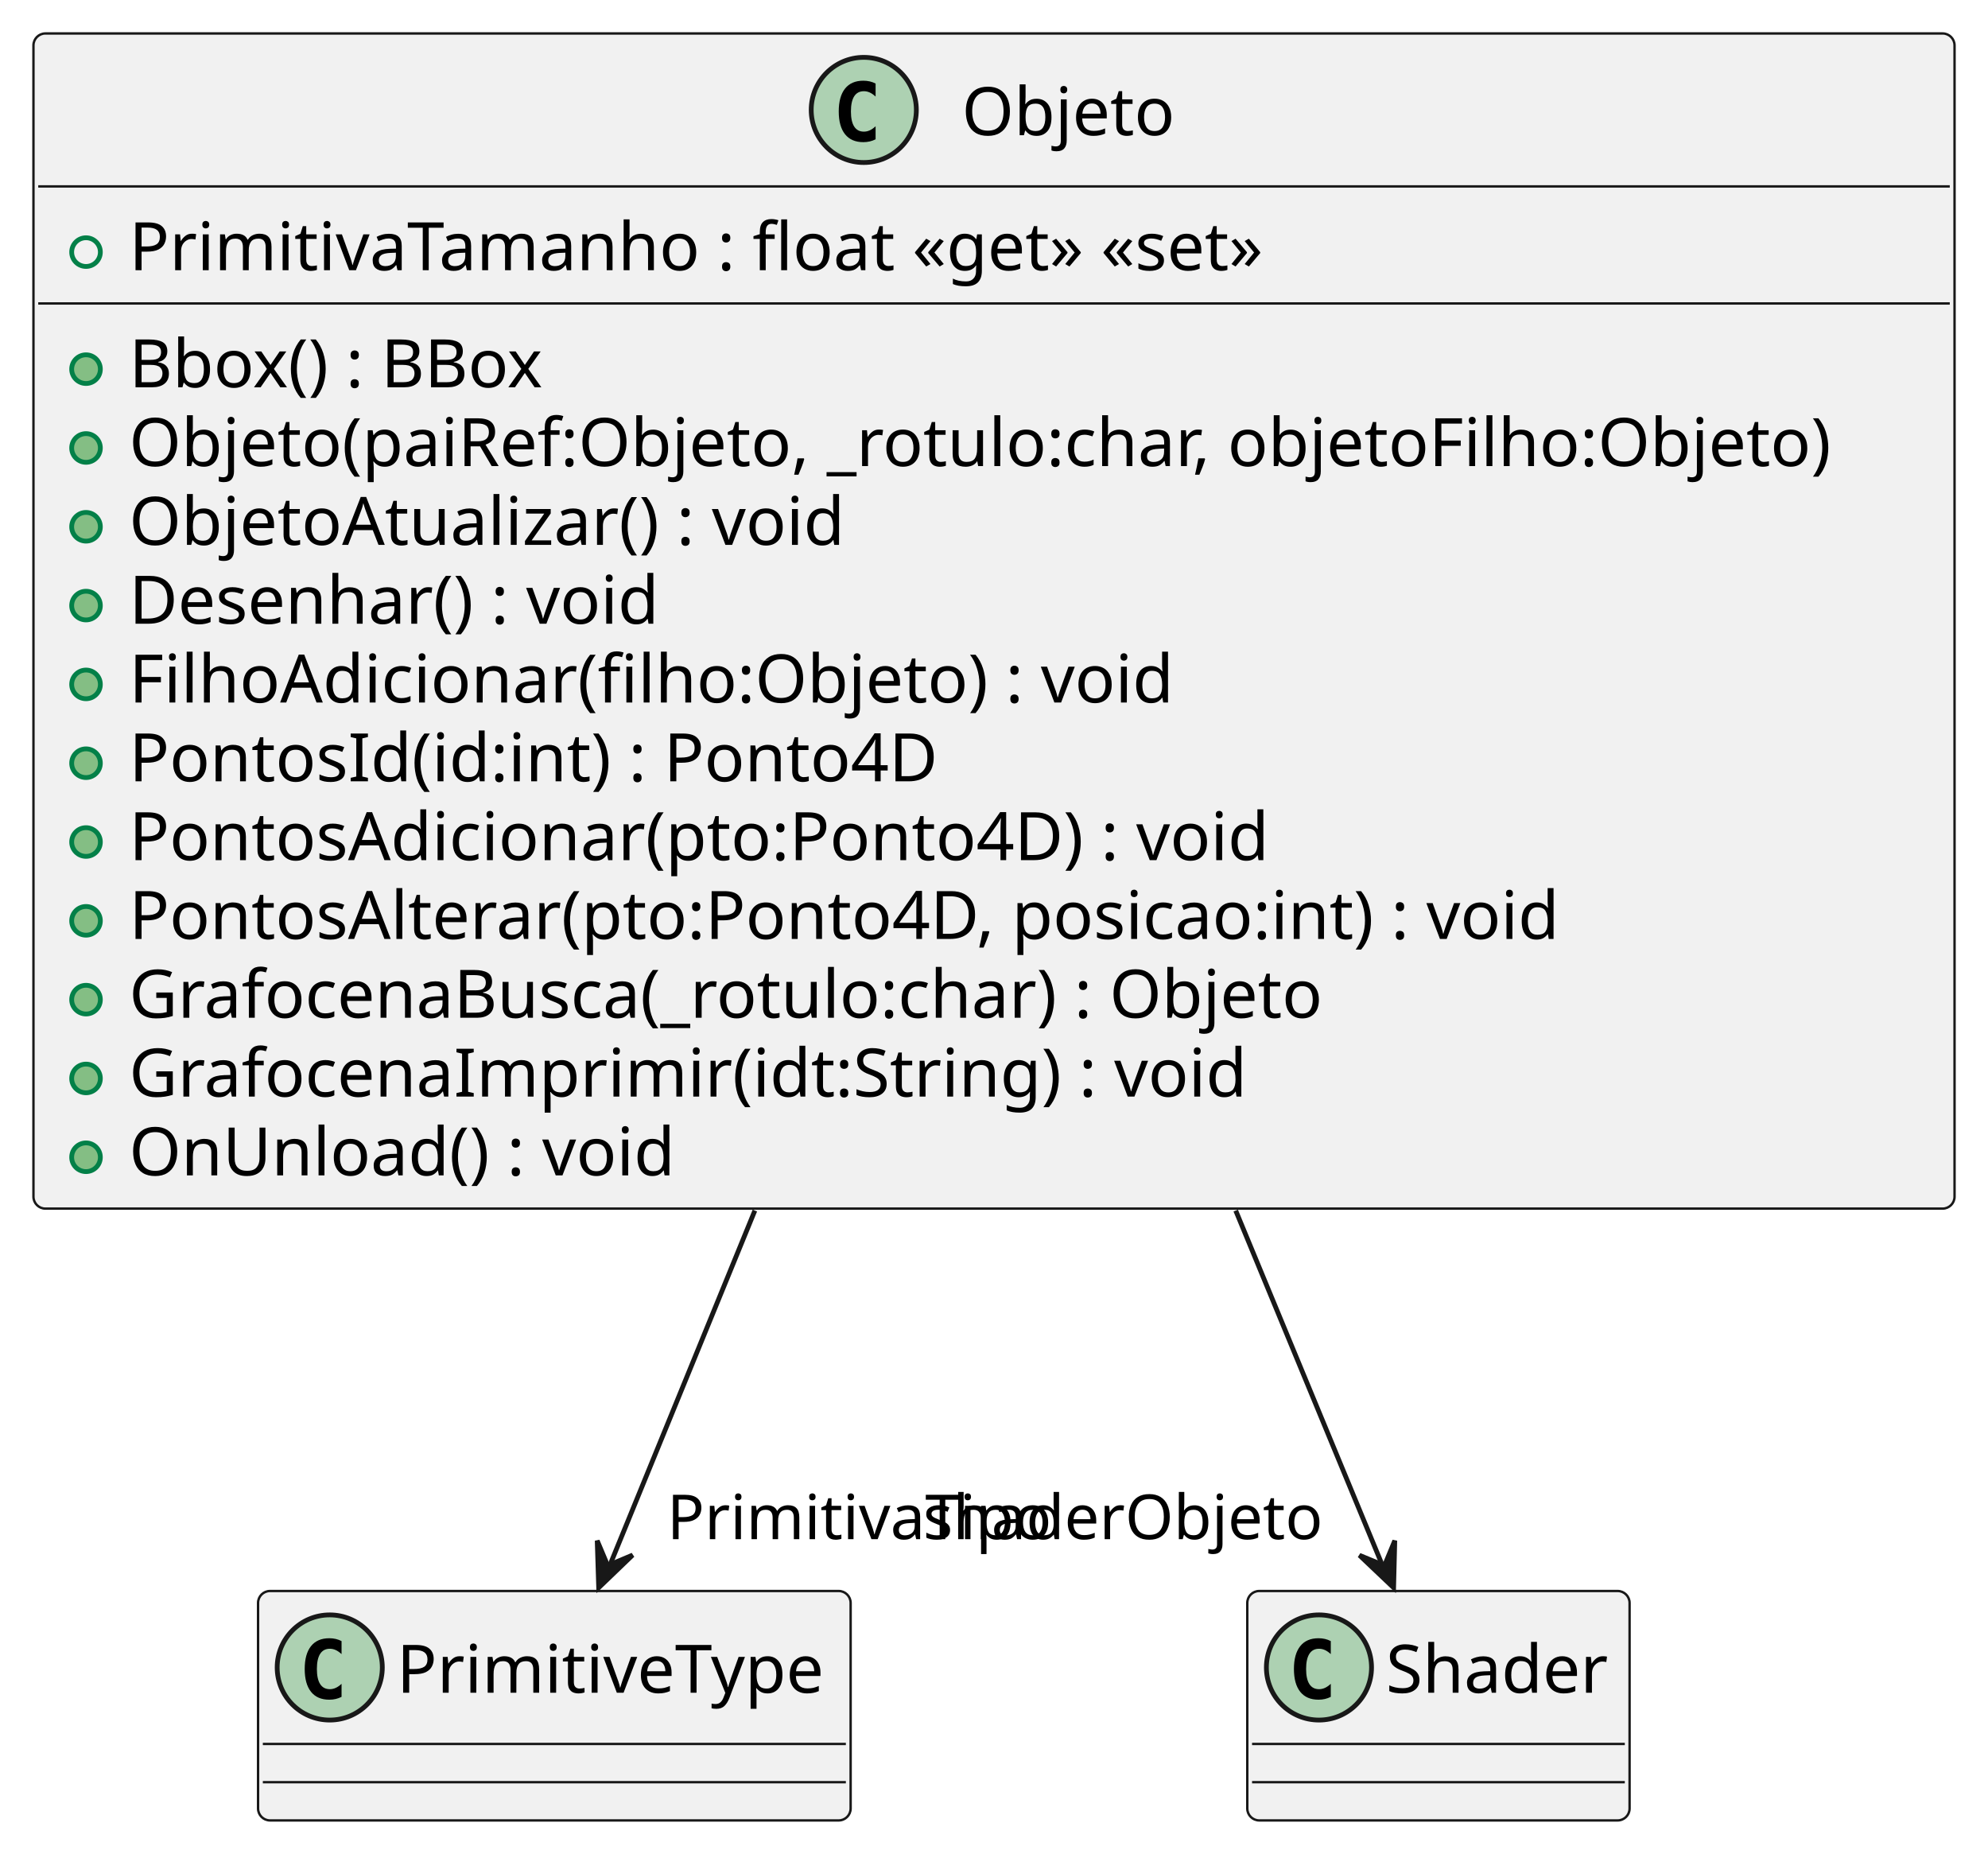
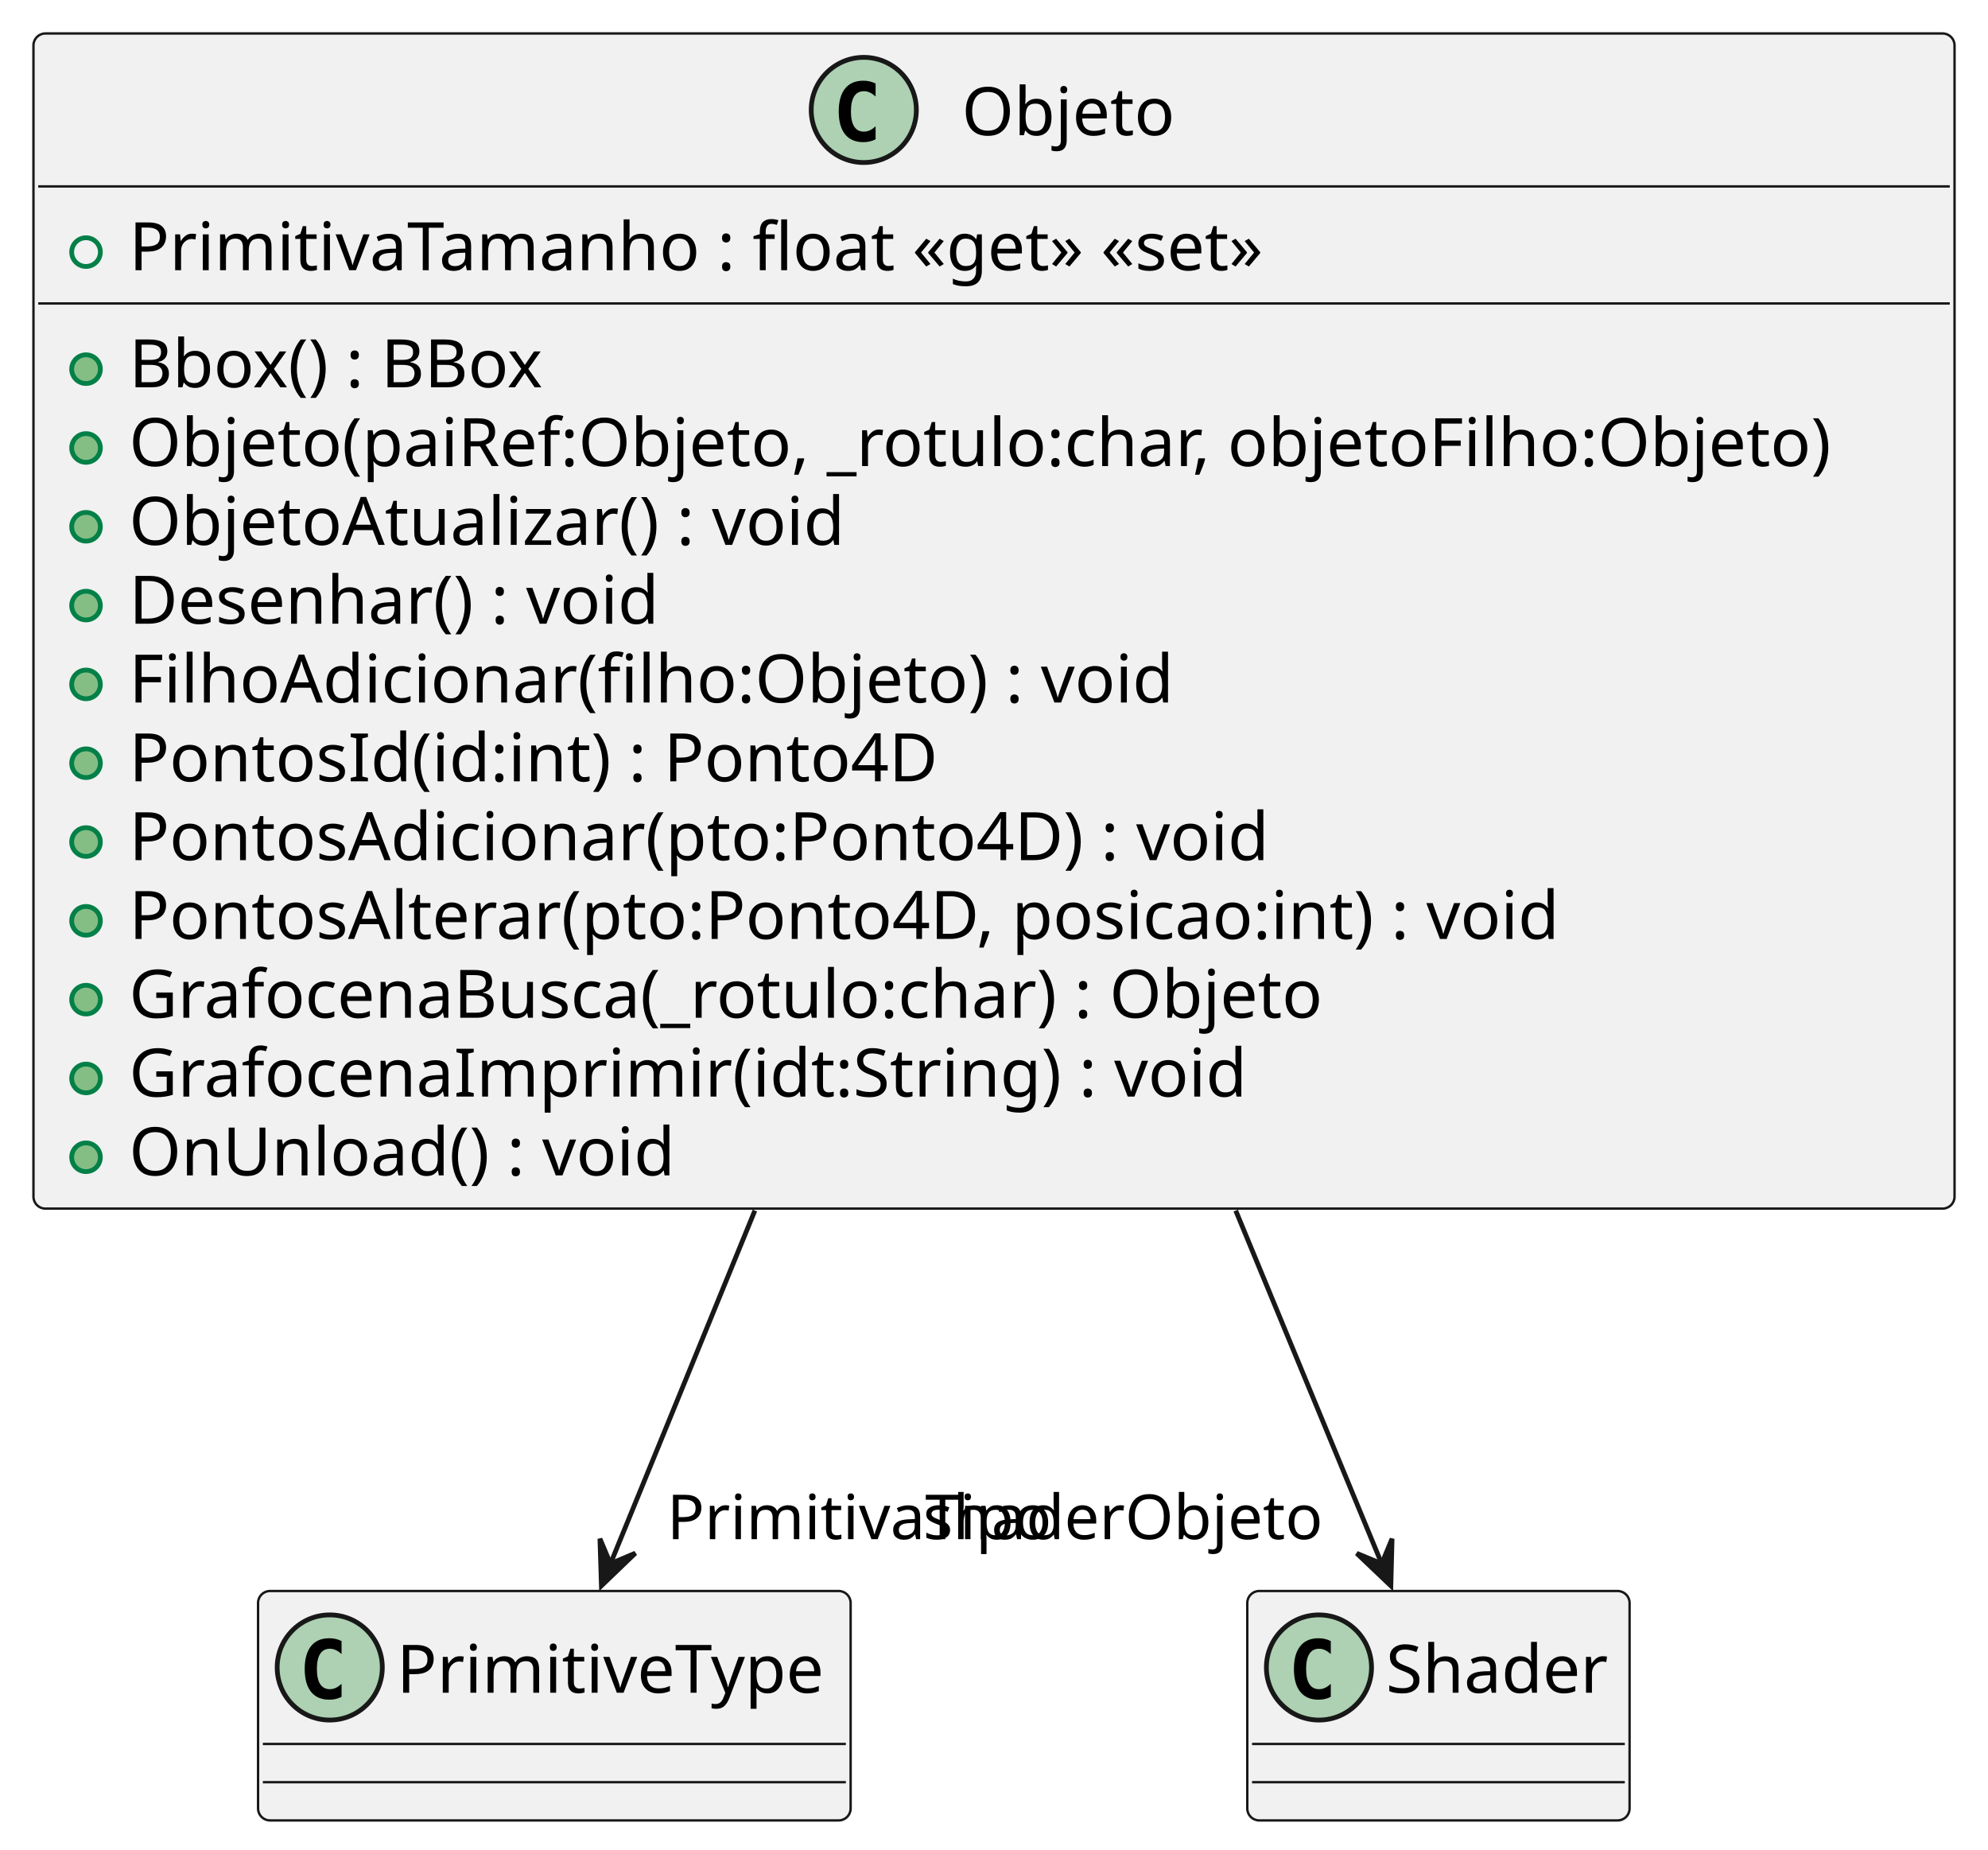
<svg xmlns="http://www.w3.org/2000/svg" contentStyleType="text/css" height="387px" preserveAspectRatio="none" style="width:416px;height:387px;background:#FFFFFF;" version="1.1" viewBox="0 0 416 387" width="416px" zoomAndPan="magnify">
  <defs />
  <g>
    <g id="elem_Objeto">
      <rect codeLine="1" fill="#F1F1F1" height="245.859" id="Objeto" rx="2.5" ry="2.5" style="stroke:#181818;stroke-width:0.5;" width="402" x="7" y="7" />
      <ellipse cx="180.75" cy="23" fill="#ADD1B2" rx="11" ry="11" style="stroke:#181818;stroke-width:1.0;" />
      <path d="M183.223,29.143 Q182.642,29.442 182.003,29.591 Q181.364,29.741 180.658,29.741 Q178.151,29.741 176.832,28.089 Q175.512,26.437 175.512,23.316 Q175.512,20.186 176.832,18.535 Q178.151,16.883 180.658,16.883 Q181.364,16.883 182.011,17.032 Q182.659,17.182 183.223,17.48 L183.223,20.203 Q182.592,19.622 181.999,19.352 Q181.405,19.082 180.774,19.082 Q179.43,19.082 178.745,20.149 Q178.06,21.216 178.06,23.316 Q178.06,25.408 178.745,26.474 Q179.43,27.541 180.774,27.541 Q181.405,27.541 181.999,27.271 Q182.592,27.002 183.223,26.42 Z " fill="#000000" />
      <text fill="#000000" font-family="sans-serif" font-size="14" lengthAdjust="spacing" textLength="46" x="201.25" y="28.291">Objeto</text>
      <line style="stroke:#181818;stroke-width:0.5;" x1="8" x2="408" y1="39" y2="39" />
      <ellipse cx="18" cy="52.744" fill="none" rx="3" ry="3" style="stroke:#038048;stroke-width:1.0;" />
      <text fill="#000000" font-family="sans-serif" font-size="14" lengthAdjust="spacing" textLength="245" x="27" y="56.535">PrimitivaTamanho : float «get» «set»</text>
      <line style="stroke:#181818;stroke-width:0.5;" x1="8" x2="408" y1="63.488" y2="63.488" />
      <ellipse cx="18" cy="77.232" fill="#84BE84" rx="3" ry="3" style="stroke:#038048;stroke-width:1.0;" />
      <text fill="#000000" font-family="sans-serif" font-size="14" lengthAdjust="spacing" textLength="91" x="27" y="81.023">Bbox() : BBox</text>
      <ellipse cx="18" cy="93.721" fill="#84BE84" rx="3" ry="3" style="stroke:#038048;stroke-width:1.0;" />
      <text fill="#000000" font-family="sans-serif" font-size="14" lengthAdjust="spacing" textLength="376" x="27" y="97.512">Objeto(paiRef:Objeto, _rotulo:char, objetoFilho:Objeto)</text>
      <ellipse cx="18" cy="110.209" fill="#84BE84" rx="3" ry="3" style="stroke:#038048;stroke-width:1.0;" />
      <text fill="#000000" font-family="sans-serif" font-size="14" lengthAdjust="spacing" textLength="159" x="27" y="114">ObjetoAtualizar() : void</text>
      <ellipse cx="18" cy="126.697" fill="#84BE84" rx="3" ry="3" style="stroke:#038048;stroke-width:1.0;" />
      <text fill="#000000" font-family="sans-serif" font-size="14" lengthAdjust="spacing" textLength="116" x="27" y="130.488">Desenhar() : void</text>
      <ellipse cx="18" cy="143.185" fill="#84BE84" rx="3" ry="3" style="stroke:#038048;stroke-width:1.0;" />
      <text fill="#000000" font-family="sans-serif" font-size="14" lengthAdjust="spacing" textLength="232" x="27" y="146.977">FilhoAdicionar(filho:Objeto) : void</text>
      <ellipse cx="18" cy="159.674" fill="#84BE84" rx="3" ry="3" style="stroke:#038048;stroke-width:1.0;" />
      <text fill="#000000" font-family="sans-serif" font-size="14" lengthAdjust="spacing" textLength="176" x="27" y="163.465">PontosId(id:int) : Ponto4D</text>
      <ellipse cx="18" cy="176.162" fill="#84BE84" rx="3" ry="3" style="stroke:#038048;stroke-width:1.0;" />
      <text fill="#000000" font-family="sans-serif" font-size="14" lengthAdjust="spacing" textLength="250" x="27" y="179.953">PontosAdicionar(pto:Ponto4D) : void</text>
      <ellipse cx="18" cy="192.65" fill="#84BE84" rx="3" ry="3" style="stroke:#038048;stroke-width:1.0;" />
      <text fill="#000000" font-family="sans-serif" font-size="14" lengthAdjust="spacing" textLength="314" x="27" y="196.441">PontosAlterar(pto:Ponto4D, posicao:int) : void</text>
      <ellipse cx="18" cy="209.139" fill="#84BE84" rx="3" ry="3" style="stroke:#038048;stroke-width:1.0;" />
      <text fill="#000000" font-family="sans-serif" font-size="14" lengthAdjust="spacing" textLength="260" x="27" y="212.93">GrafocenaBusca(_rotulo:char) : Objeto</text>
      <ellipse cx="18" cy="225.627" fill="#84BE84" rx="3" ry="3" style="stroke:#038048;stroke-width:1.0;" />
      <text fill="#000000" font-family="sans-serif" font-size="14" lengthAdjust="spacing" textLength="243" x="27" y="229.418">GrafocenaImprimir(idt:String) : void</text>
      <ellipse cx="18" cy="242.115" fill="#84BE84" rx="3" ry="3" style="stroke:#038048;stroke-width:1.0;" />
      <text fill="#000000" font-family="sans-serif" font-size="14" lengthAdjust="spacing" textLength="120" x="27" y="245.906">OnUnload() : void</text>
    </g>
    <g id="elem_PrimitiveType">
      <rect fill="#F1F1F1" height="48" id="PrimitiveType" rx="2.5" ry="2.5" style="stroke:#181818;stroke-width:0.5;" width="124" x="54" y="332.86" />
      <ellipse cx="69" cy="348.86" fill="#ADD1B2" rx="11" ry="11" style="stroke:#181818;stroke-width:1.0;" />
      <path d="M71.473,355.003 Q70.892,355.302 70.253,355.451 Q69.614,355.601 68.908,355.601 Q66.401,355.601 65.082,353.949 Q63.762,352.297 63.762,349.176 Q63.762,346.046 65.082,344.395 Q66.401,342.743 68.908,342.743 Q69.614,342.743 70.261,342.892 Q70.909,343.042 71.473,343.341 L71.473,346.063 Q70.842,345.482 70.249,345.212 Q69.655,344.942 69.024,344.942 Q67.68,344.942 66.995,346.009 Q66.31,347.076 66.31,349.176 Q66.31,351.268 66.995,352.334 Q67.68,353.401 69.024,353.401 Q69.655,353.401 70.249,353.131 Q70.842,352.861 71.473,352.28 Z " fill="#000000" />
      <text fill="#000000" font-family="sans-serif" font-size="14" lengthAdjust="spacing" textLength="92" x="83" y="354.151">PrimitiveType</text>
      <line style="stroke:#181818;stroke-width:0.5;" x1="55" x2="177" y1="364.86" y2="364.86" />
      <line style="stroke:#181818;stroke-width:0.5;" x1="55" x2="177" y1="372.86" y2="372.86" />
    </g>
    <g id="elem_Shader">
      <rect fill="#F1F1F1" height="48" id="Shader" rx="2.5" ry="2.5" style="stroke:#181818;stroke-width:0.5;" width="80" x="261" y="332.86" />
      <ellipse cx="276" cy="348.86" fill="#ADD1B2" rx="11" ry="11" style="stroke:#181818;stroke-width:1.0;" />
      <path d="M278.473,355.003 Q277.892,355.302 277.253,355.451 Q276.614,355.601 275.908,355.601 Q273.401,355.601 272.082,353.949 Q270.762,352.297 270.762,349.176 Q270.762,346.046 272.082,344.395 Q273.401,342.743 275.908,342.743 Q276.614,342.743 277.261,342.892 Q277.909,343.042 278.473,343.341 L278.473,346.063 Q277.842,345.482 277.249,345.212 Q276.655,344.942 276.024,344.942 Q274.68,344.942 273.995,346.009 Q273.31,347.076 273.31,349.176 Q273.31,351.268 273.995,352.334 Q274.68,353.401 276.024,353.401 Q276.655,353.401 277.249,353.131 Q277.842,352.861 278.473,352.28 Z " fill="#000000" />
      <text fill="#000000" font-family="sans-serif" font-size="14" lengthAdjust="spacing" textLength="48" x="290" y="354.151">Shader</text>
      <line style="stroke:#181818;stroke-width:0.5;" x1="262" x2="340" y1="364.86" y2="364.86" />
      <line style="stroke:#181818;stroke-width:0.5;" x1="262" x2="340" y1="372.86" y2="372.86" />
    </g>
    <g id="link_Objeto_PrimitiveType">
-       <path codeLine="15" d="M157.96,253.27 C146.48,281.34 135.34,308.58 127.43,327.92 " fill="none" id="Objeto-to-PrimitiveType" style="stroke:#181818;stroke-width:1.0;" />
-       <polygon fill="#181818" points="125.28,332.17,132.38,325.344,127.166,327.539,124.971,322.326,125.28,332.17" style="stroke:#181818;stroke-width:1.0;" />
+       <path codeLine="15" d="M157.96,253.27 C146.63,280.98 135.63,307.88 127.73,327.18 " fill="none" id="Objeto-to-PrimitiveType" style="stroke:#181818;stroke-width:1.0;" />
+       <polygon fill="#181818" points="125.85,331.77,132.95,324.944,127.737,327.139,125.541,321.926,125.85,331.77" style="stroke:#181818;stroke-width:1.0;" />
      <text fill="#000000" font-family="sans-serif" font-size="13" lengthAdjust="spacing" textLength="83" x="139.562" y="322.01">PrimitivaTipo</text>
    </g>
    <g id="link_Objeto_Shader">
-       <path codeLine="16" d="M258.58,253.27 C270.19,281.34 281.45,308.58 289.45,327.92 " fill="none" id="Objeto-to-Shader" style="stroke:#181818;stroke-width:1.0;" />
-       <polygon fill="#181818" points="291.62,332.17,291.866,322.324,289.704,327.552,284.477,325.39,291.62,332.17" style="stroke:#181818;stroke-width:1.0;" />
+       <path codeLine="16" d="M258.58,253.27 C270.04,280.98 281.16,307.88 289.14,327.18 " fill="none" id="Objeto-to-Shader" style="stroke:#181818;stroke-width:1.0;" />
+       <polygon fill="#181818" points="291.04,331.77,291.297,321.925,289.129,327.15,283.904,324.982,291.04,331.77" style="stroke:#181818;stroke-width:1.0;" />
      <text fill="#000000" font-family="sans-serif" font-size="13" lengthAdjust="spacing" textLength="84" x="193.169" y="322.01">shaderObjeto</text>
    </g>
  </g>
</svg>
